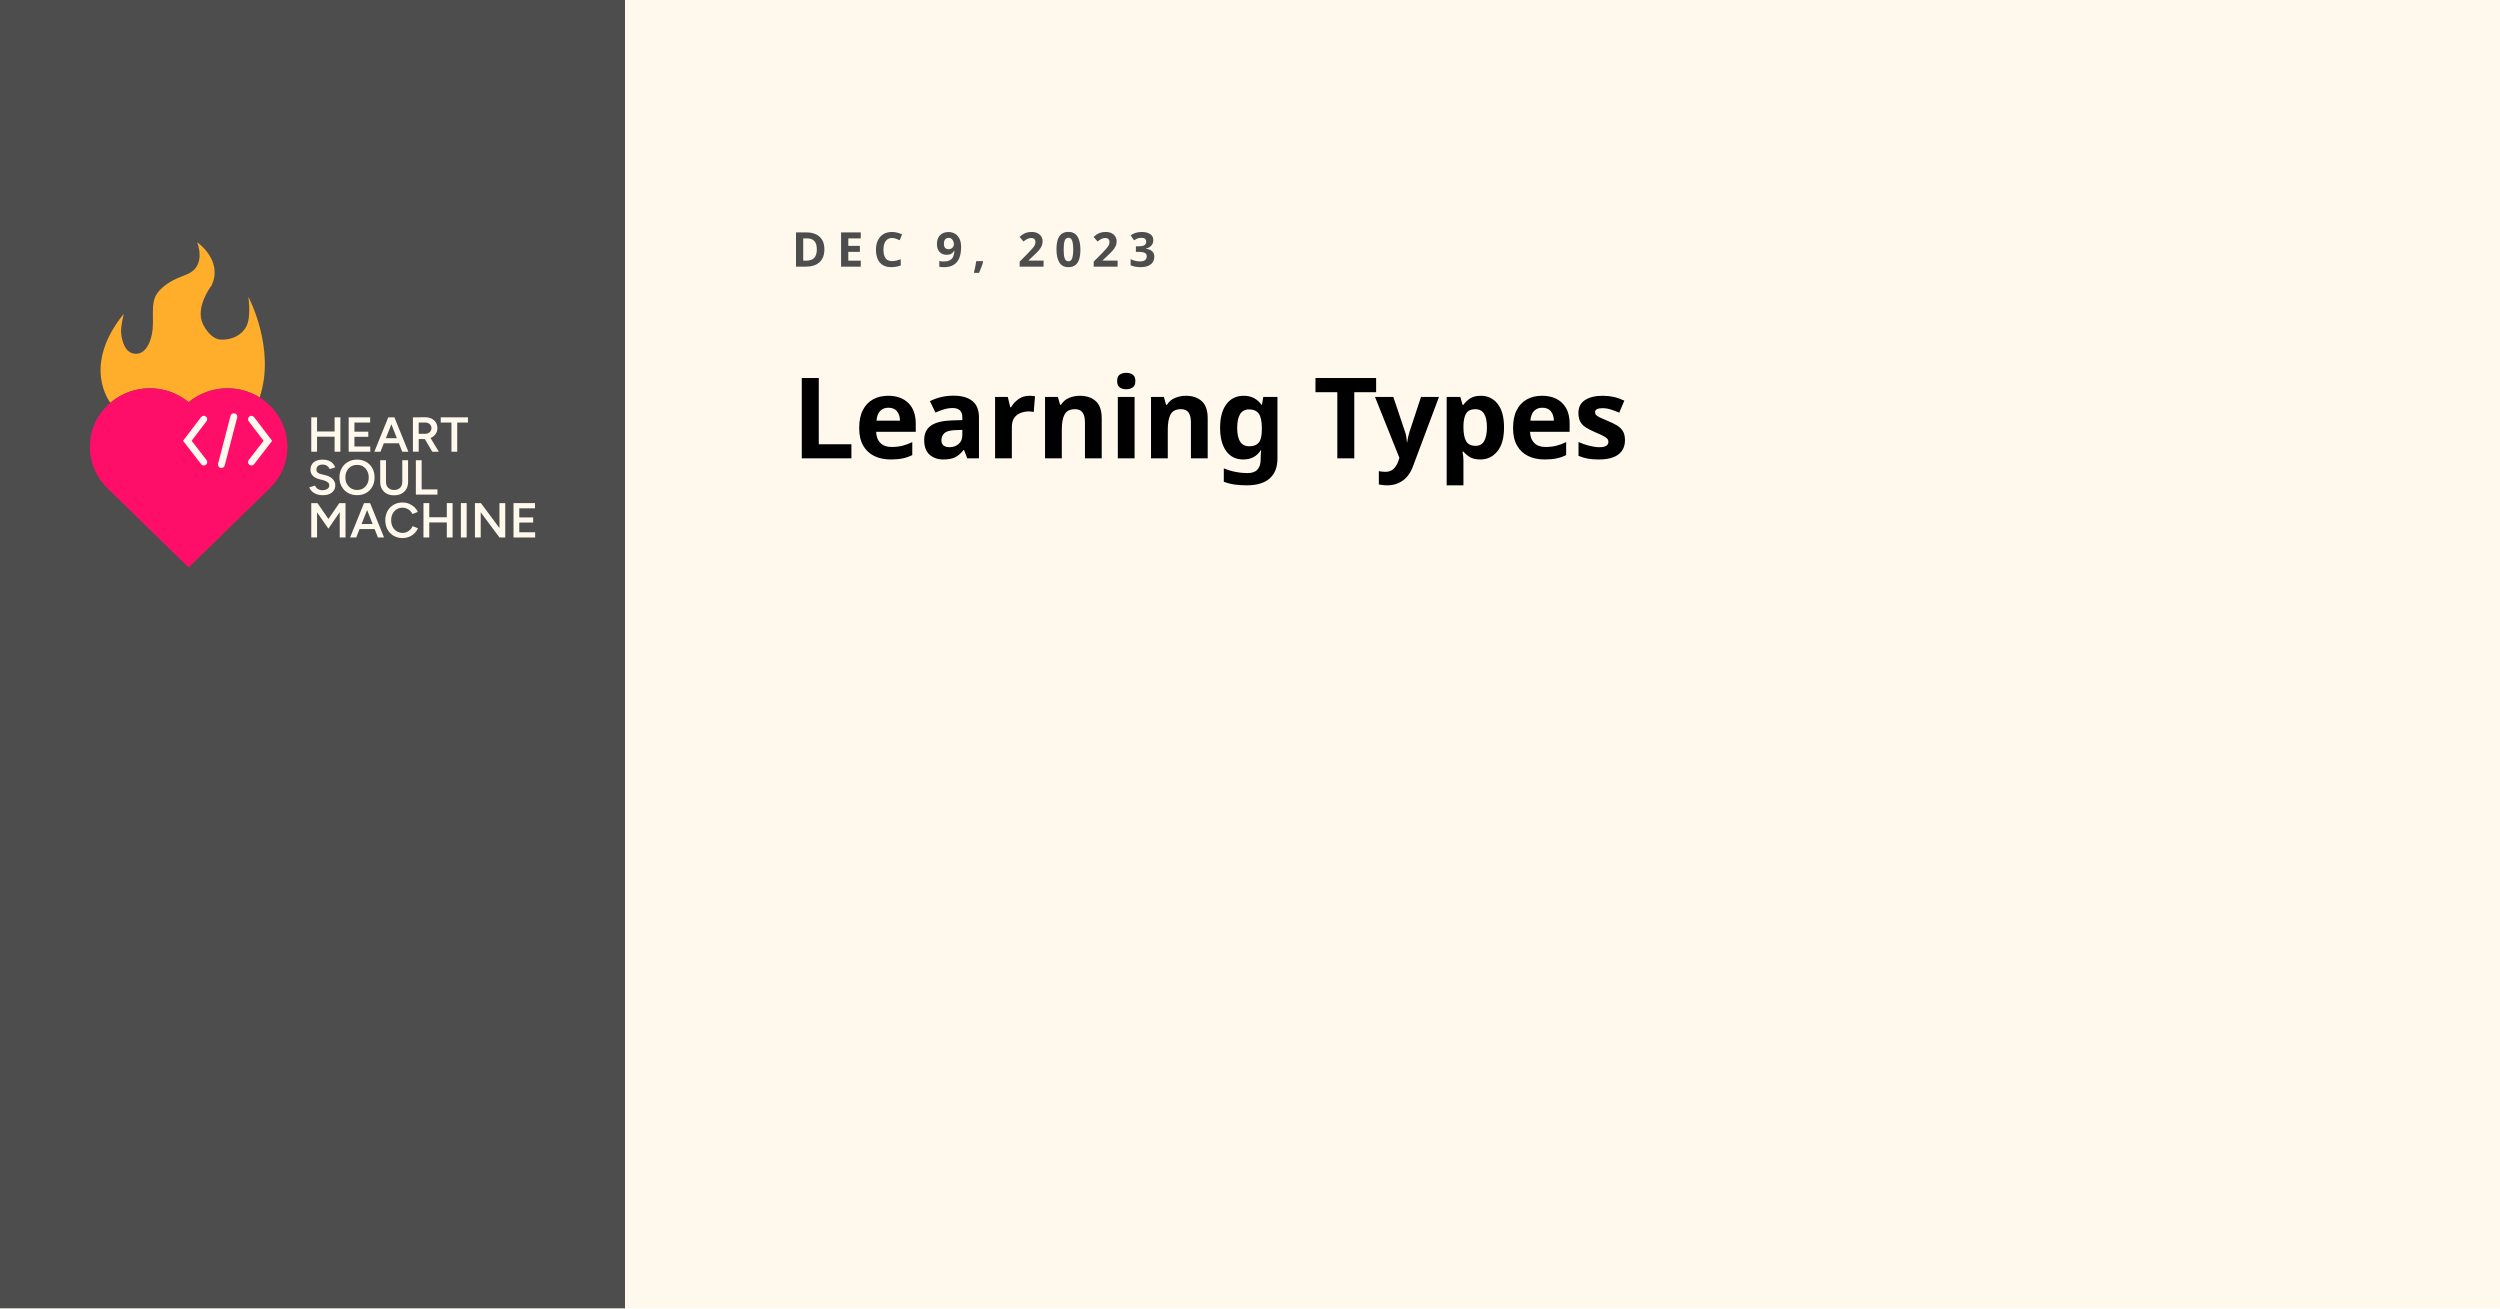
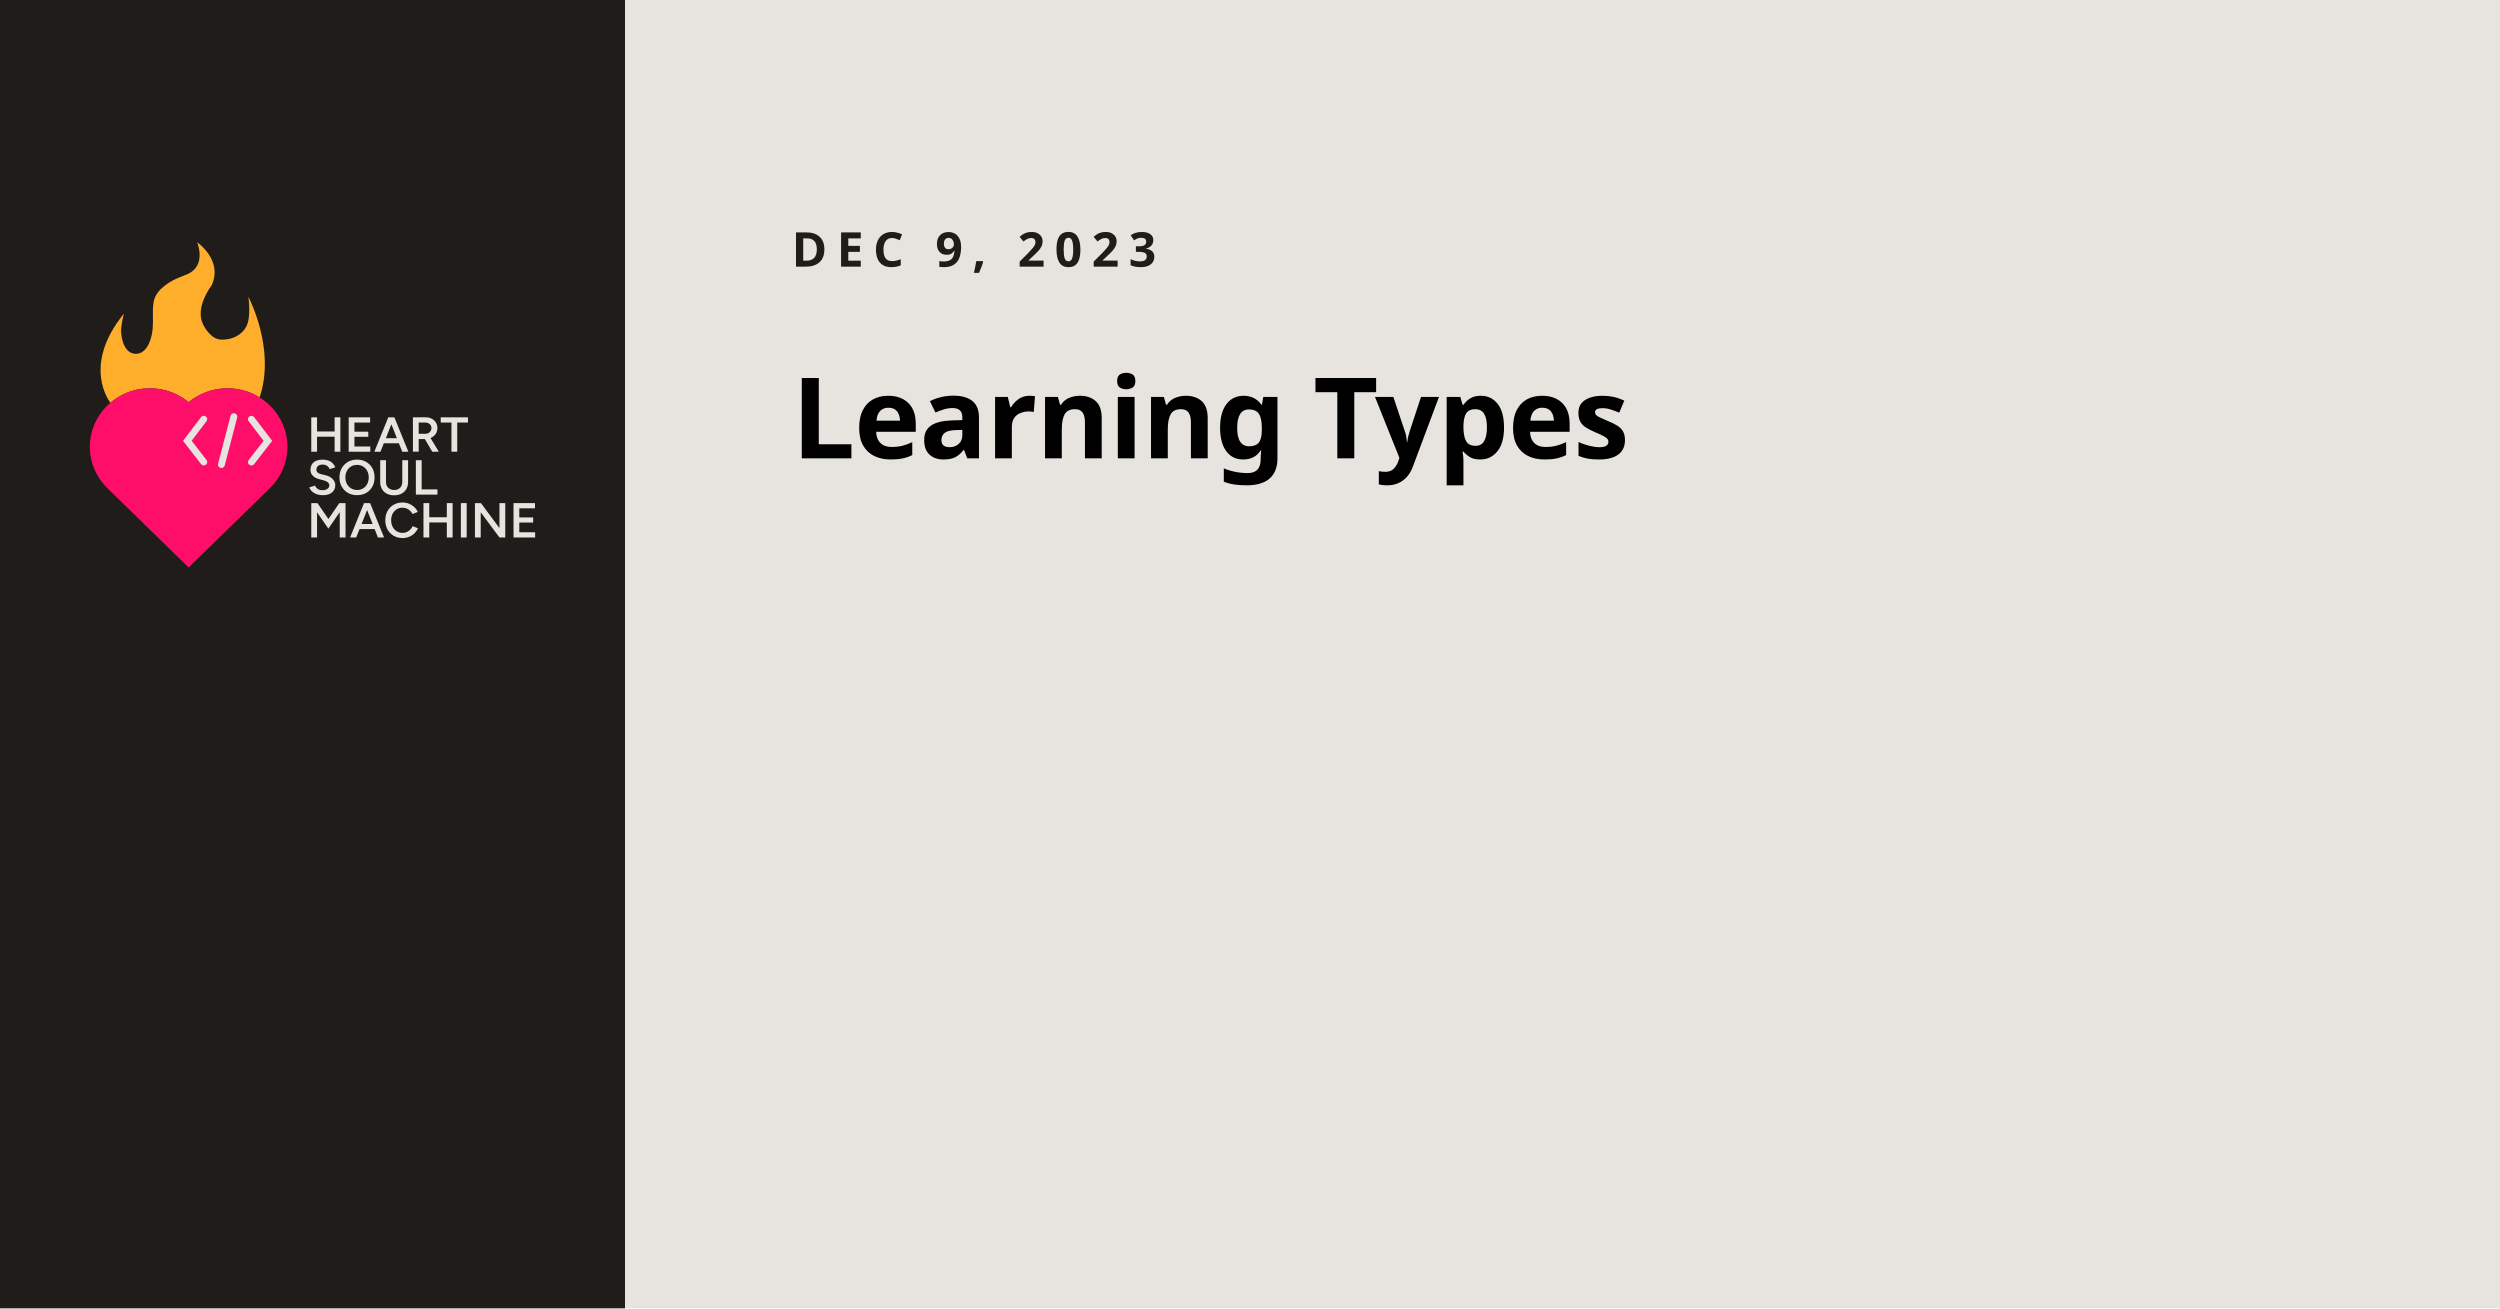
<svg xmlns="http://www.w3.org/2000/svg" id="Preview" data-name="Layer 1" viewBox="0 0 1200 628">
  <defs>
    <style>

      .date {
        font-family: Figtree;
        font-size: 23.02px;
        font-variation-settings: 'wght' 300;
        font-weight: 700;
        letter-spacing: .2em;
        text-transform: uppercase;
      }

      .date, .grey {
-         fill: #4d4d4d;
+           fill: #1f1c1a;
      }

      .description {
        font-family: Figtree-Bold, Figtree;
        font-variation-settings: 'wght' 700;
        font-weight: 700;
        letter-spacing: -.01em;
        font-size: 54px;
      }

      .grey, .cls-7, .paper, .cls-9 {
        stroke-width: 0px;
      }

      .cls-7 {
        fill: #ffae2c;
      }

      .paper {
-         fill: #fff9ed;
+         fill: #e7e4e0;
      }

      .cls-9 {
        fill: #ff0e69;
      }
    </style>
  </defs>
  <rect class="paper" width="1200" height="628" />
  <rect class="grey" width="300" height="628" />
  <text class="date" transform="translate(380 128)">
    <tspan x="0" y="0">DEC 9, 2023</tspan>
  </text>
  <text class="description" transform="translate(380 220)">
    <tspan x="0" y="0">Learning Types</tspan>
  </text>
  <g>
    <g>
      <path class="cls-7" d="M53,193.33h0c.62-.54,1.27-1.04,1.93-1.51.03-.02.05-.04.08-.06.65-.46,1.31-.89,1.99-1.29.04-.02.07-.04.11-.07.68-.4,1.37-.77,2.07-1.11.03-.01.06-.03.09-.04.72-.34,1.44-.66,2.18-.94,0,0,0,0,0,0,7.56-2.88,16.12-2.53,23.47,1.11,0,0,.01,0,.02.01.73.36,1.44.75,2.14,1.18.01,0,.02.01.03.02.7.43,1.39.89,2.06,1.38h0s1.38,1.02,1.38,1.02c1.04-.86,2.14-1.61,3.26-2.3.05-.03.11-.07.16-.1,3.08-1.87,6.42-3.13,9.86-3.76.06-.01.13-.02.19-.04.66-.12,1.32-.21,1.98-.28.05,0,.1,0,.15-.01,2.77-.28,5.56-.18,8.3.32.04,0,.09.01.13.02.65.12,1.3.27,1.95.43.07.02.14.04.21.06,2.72.72,5.35,1.84,7.79,3.35h.1c7.88-23.41-5.41-48.23-5.41-48.23,0,0,1.47,9.77-1.03,14.29-2.49,4.52-7.2,6.34-11.98,6.25-4.78-.09-7.94-5.7-8.74-7.32-4.09-8.22,4.07-18.65,4.13-18.77,5.56-12.17-6.99-20.66-6.99-20.66,0,0,4.68,10.97-4.39,15.21-2.72,1.27-7.33,2.32-12.07,6.4-5.51,4.74-4.73,8.88-4.73,16.9,0,8.02-2.97,15.04-8.12,15.04-5.16,0-6.78-5.9-7.15-10.04-.29-3.26,1.31-9.21,1.31-9.21-20.49,25.26-6.58,42.51-6.48,42.75h.01Z" />
      <path class="cls-9" d="M129.49,194.58c-10.63-10.36-27.56-10.96-38.95-1.53-11.39-9.43-28.31-8.83-38.95,1.53-5.46,5.33-8.47,12.39-8.47,19.89s3.01,14.57,8.47,19.89c3.04,2.99,37.83,36.94,38.18,37.28l.78.76.77-.76c2.41-2.38,22.96-22.44,32.84-32.08,3.16-3.09,5.25-5.12,5.32-5.19,5.45-5.26,8.46-12.28,8.48-19.78.02-7.56-2.99-14.66-8.47-20.01Z" />
      <path class="paper" d="M99.14,220.81c.55.71.41,1.73-.31,2.27-.3.22-.65.33-1,.33-.5,0-.99-.22-1.31-.64l-8.66-11.18,8.65-11.37c.55-.72,1.58-.86,2.3-.33.73.54.88,1.55.33,2.27l-7.16,9.41,7.15,9.23Z" />
      <path class="paper" d="M113.85,200.38l-5.99,23.04c-.19.73-.86,1.22-1.59,1.22-.13,0-.27-.02-.41-.05-.88-.22-1.41-1.11-1.19-1.97l5.99-23.04c.22-.87,1.12-1.39,2-1.17.88.22,1.41,1.11,1.19,1.97Z" />
      <path class="paper" d="M121.99,222.78c-.32.42-.81.64-1.31.64-.35,0-.7-.11-1-.33-.72-.54-.86-1.56-.31-2.27l7.15-9.23-7.16-9.41c-.55-.72-.4-1.73.33-2.27.73-.54,1.76-.39,2.3.33l8.65,11.37-8.66,11.18Z" />
    </g>
    <g>
      <polygon class="paper" points="152.18 209.61 160.61 209.61 160.61 216.82 163.38 216.82 163.38 200.32 160.61 200.32 160.61 207.11 152.18 207.11 152.18 200.32 149.41 200.32 149.41 216.82 152.18 216.82 152.18 209.61" />
      <polygon class="paper" points="170.13 216.82 177.74 216.82 177.74 214.32 170.13 214.32 170.13 209.66 176.78 209.66 176.78 207.21 170.13 207.21 170.13 202.82 177.67 202.82 177.67 200.32 170.13 200.32 169.56 200.32 167.36 200.32 167.36 216.82 169.56 216.82 170.13 216.82" />
      <path class="paper" d="M184.25,212.77h7.22l1.6,4.05h2.94l-6.7-16.5h-2.94l-6.68,16.5h2.94l1.6-4.05ZM187.86,203.65l2.65,6.69h-5.3l2.65-6.69Z" />
      <path class="paper" d="M200.98,210.74h2.94l3.57,6.08h3.13l-3.97-6.6c.13-.05.26-.1.38-.16.91-.45,1.62-1.06,2.14-1.85.52-.78.78-1.69.78-2.71s-.25-1.93-.74-2.71c-.49-.79-1.18-1.4-2.06-1.85-.88-.45-1.89-.66-3.04-.65l-3.4.02h-2.51v16.5h2.78v-6.08ZM206.24,203.57c.57.5.86,1.15.86,1.93,0,.52-.13.98-.4,1.39-.26.41-.61.73-1.03.97-.42.24-.91.35-1.45.35h-3.25v-5.4h3.04c.91,0,1.65.25,2.23.75Z" />
      <polygon class="paper" points="211.55 202.82 216.7 202.82 216.7 216.82 219.47 216.82 219.47 202.82 224.62 202.82 224.62 200.32 211.55 200.32 211.55 202.82" />
      <path class="paper" d="M150.59,236.53c.55.36,1.19.64,1.91.85.73.2,1.53.31,2.41.31,1.29,0,2.39-.2,3.29-.61.9-.41,1.58-.97,2.05-1.7s.69-1.56.69-2.5c0-1.07-.42-2.04-1.24-2.92-.83-.88-1.99-1.5-3.49-1.86l-2.06-.49c-.7-.17-1.26-.43-1.66-.77-.41-.34-.61-.81-.61-1.43,0-.75.26-1.34.78-1.77.52-.42,1.23-.64,2.14-.64s1.61.2,2.2.61c.59.41,1,.93,1.24,1.56l2.68-.85c-.26-.71-.65-1.34-1.17-1.9-.53-.56-1.19-1-2-1.32-.81-.32-1.74-.48-2.81-.48-1.9,0-3.36.43-4.38,1.28-1.02.86-1.53,2.05-1.53,3.6,0,.82.18,1.52.54,2.12.36.6.85,1.09,1.48,1.48.63.39,1.34.69,2.12.9l2.06.52c.86.22,1.55.53,2.06.93.51.4.77.92.77,1.54,0,.69-.3,1.25-.91,1.67-.61.42-1.43.64-2.47.64-.89-.02-1.64-.24-2.25-.68-.61-.44-1.01-.95-1.22-1.53l-2.73.83c.14.49.4.95.75,1.4s.81.85,1.36,1.21Z" />
      <path class="paper" d="M175.79,236.6c1.25-.72,2.23-1.73,2.94-3.02.71-1.29,1.06-2.77,1.06-4.43s-.36-3.14-1.06-4.42c-.71-1.28-1.7-2.29-2.97-3.02-1.27-.73-2.72-1.1-4.37-1.1s-3.12.37-4.38,1.1c-1.26.73-2.25,1.74-2.98,3.02-.73,1.28-1.09,2.76-1.09,4.44s.36,3.12,1.09,4.41c.73,1.29,1.73,2.29,3,3.02s2.74,1.08,4.4,1.08,3.09-.36,4.34-1.08ZM166.51,232.28c-.49-.9-.73-1.95-.73-3.12s.24-2.2.72-3.11c.48-.91,1.14-1.62,1.99-2.13.84-.51,1.81-.77,2.9-.77s2.07.26,2.91.78c.84.52,1.5,1.23,1.97,2.13.48.9.72,1.94.72,3.12s-.24,2.2-.71,3.1c-.47.9-1.12,1.61-1.95,2.13-.83.52-1.79.78-2.87.78s-2.08-.26-2.93-.78c-.85-.52-1.52-1.23-2.01-2.13Z" />
      <path class="paper" d="M182.5,220.91v10.47c0,1.27.28,2.39.83,3.35.55.96,1.32,1.7,2.32,2.23s2.16.79,3.48.79,2.56-.26,3.58-.79c1.01-.53,1.79-1.27,2.34-2.23.55-.96.83-2.07.83-3.35v-10.47h-2.78v10.47c0,.77-.16,1.44-.48,2.01-.32.57-.78,1.02-1.38,1.34-.6.32-1.29.48-2.07.48s-1.44-.16-2.03-.48c-.59-.32-1.05-.77-1.38-1.34-.33-.57-.49-1.24-.49-2.01v-10.47h-2.78Z" />
      <polygon class="paper" points="209.97 234.91 202.39 234.91 202.39 220.91 199.61 220.91 199.61 237.41 201.55 237.41 202.39 237.41 209.97 237.41 209.97 234.91" />
      <polygon class="paper" points="163.07 241.53 162.86 241.49 157.64 249.13 152.38 241.49 152.18 241.52 152.18 241.49 149.41 241.49 149.41 257.99 152.18 257.99 152.18 245.9 157.62 253.75 163.07 245.83 163.07 257.99 165.85 257.99 165.85 241.49 163.07 241.49 163.07 241.53" />
      <path class="paper" d="M177.53,241.49h-2.8l-6.68,16.5h2.94l1.6-4.05h7.22l1.6,4.05h2.94l-6.7-16.5h-.14ZM173.56,251.51l2.65-6.69,2.65,6.69h-5.3Z" />
      <path class="paper" d="M196.9,254.24c-.49.49-1.04.87-1.65,1.14-.61.28-1.27.41-1.97.41-1.07,0-2.02-.26-2.86-.78-.84-.52-1.49-1.23-1.96-2.15-.47-.91-.71-1.96-.71-3.14s.23-2.22.71-3.12c.47-.9,1.12-1.61,1.94-2.13.82-.52,1.76-.78,2.81-.78.69,0,1.34.13,1.96.38.62.25,1.18.61,1.66,1.07.49.46.87.99,1.16,1.59l2.54-1.01c-.4-.9-.97-1.68-1.71-2.36-.74-.68-1.59-1.21-2.55-1.59-.96-.38-1.98-.58-3.06-.58-1.61,0-3.04.37-4.28,1.1-1.24.73-2.22,1.74-2.93,3.02-.71,1.28-1.06,2.75-1.06,4.42s.36,3.14,1.06,4.42c.71,1.28,1.69,2.29,2.94,3.02,1.25.73,2.68,1.1,4.3,1.1,1.1,0,2.14-.2,3.11-.59s1.83-.95,2.56-1.66c.73-.71,1.3-1.54,1.7-2.46l-2.54-1.01c-.29.64-.67,1.21-1.16,1.7Z" />
      <polygon class="paper" points="214.47 248.28 206.05 248.28 206.05 241.49 203.27 241.49 203.27 257.99 206.05 257.99 206.05 250.78 214.47 250.78 214.47 257.99 217.25 257.99 217.25 241.49 214.47 241.49 214.47 248.28" />
      <rect class="paper" x="221.22" y="241.49" width="2.78" height="16.5" />
      <polygon class="paper" points="239.74 253.47 230.84 241.49 227.97 241.49 227.97 257.99 230.74 257.99 230.74 245.87 239.74 257.99 242.52 257.99 242.52 241.49 239.74 241.49 239.74 253.47" />
      <polygon class="paper" points="249.26 255.49 249.26 250.82 255.92 250.82 255.92 248.37 249.26 248.37 249.26 243.99 256.8 243.99 256.8 241.49 249.26 241.49 248.69 241.49 246.49 241.49 246.49 257.99 248.69 257.99 249.26 257.99 256.87 257.99 256.87 255.49 249.26 255.49" />
    </g>
  </g>
</svg>
